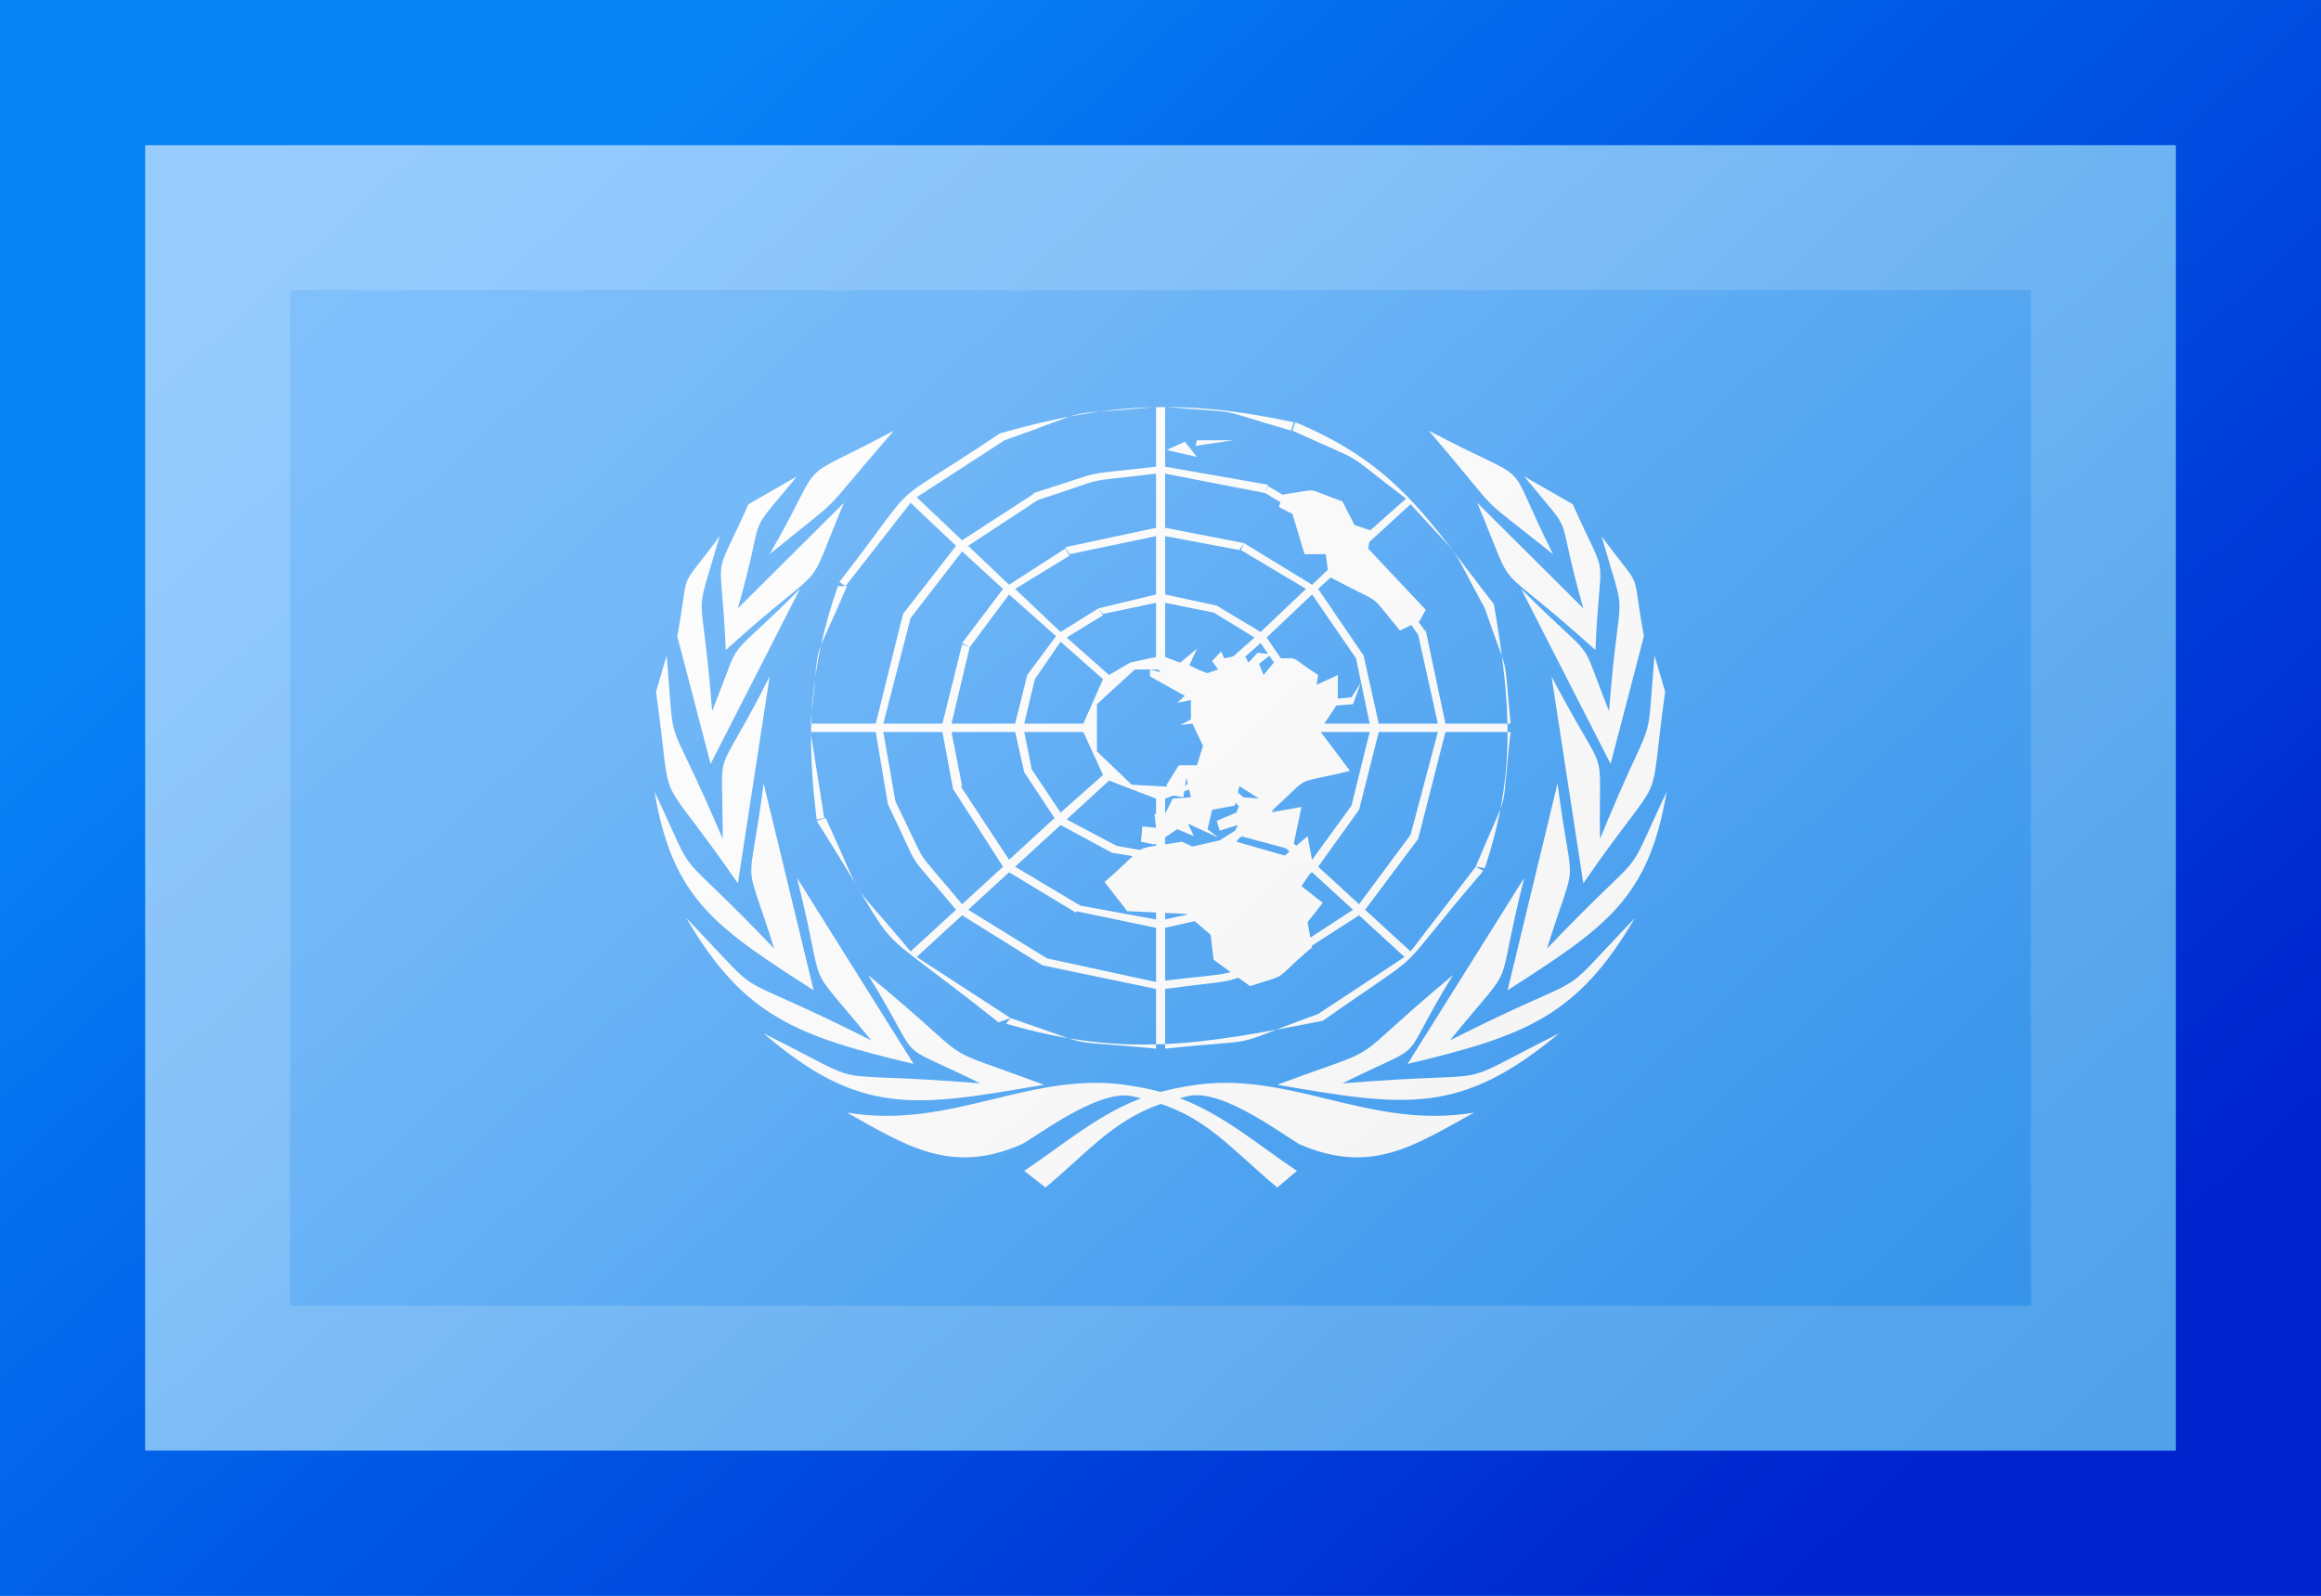
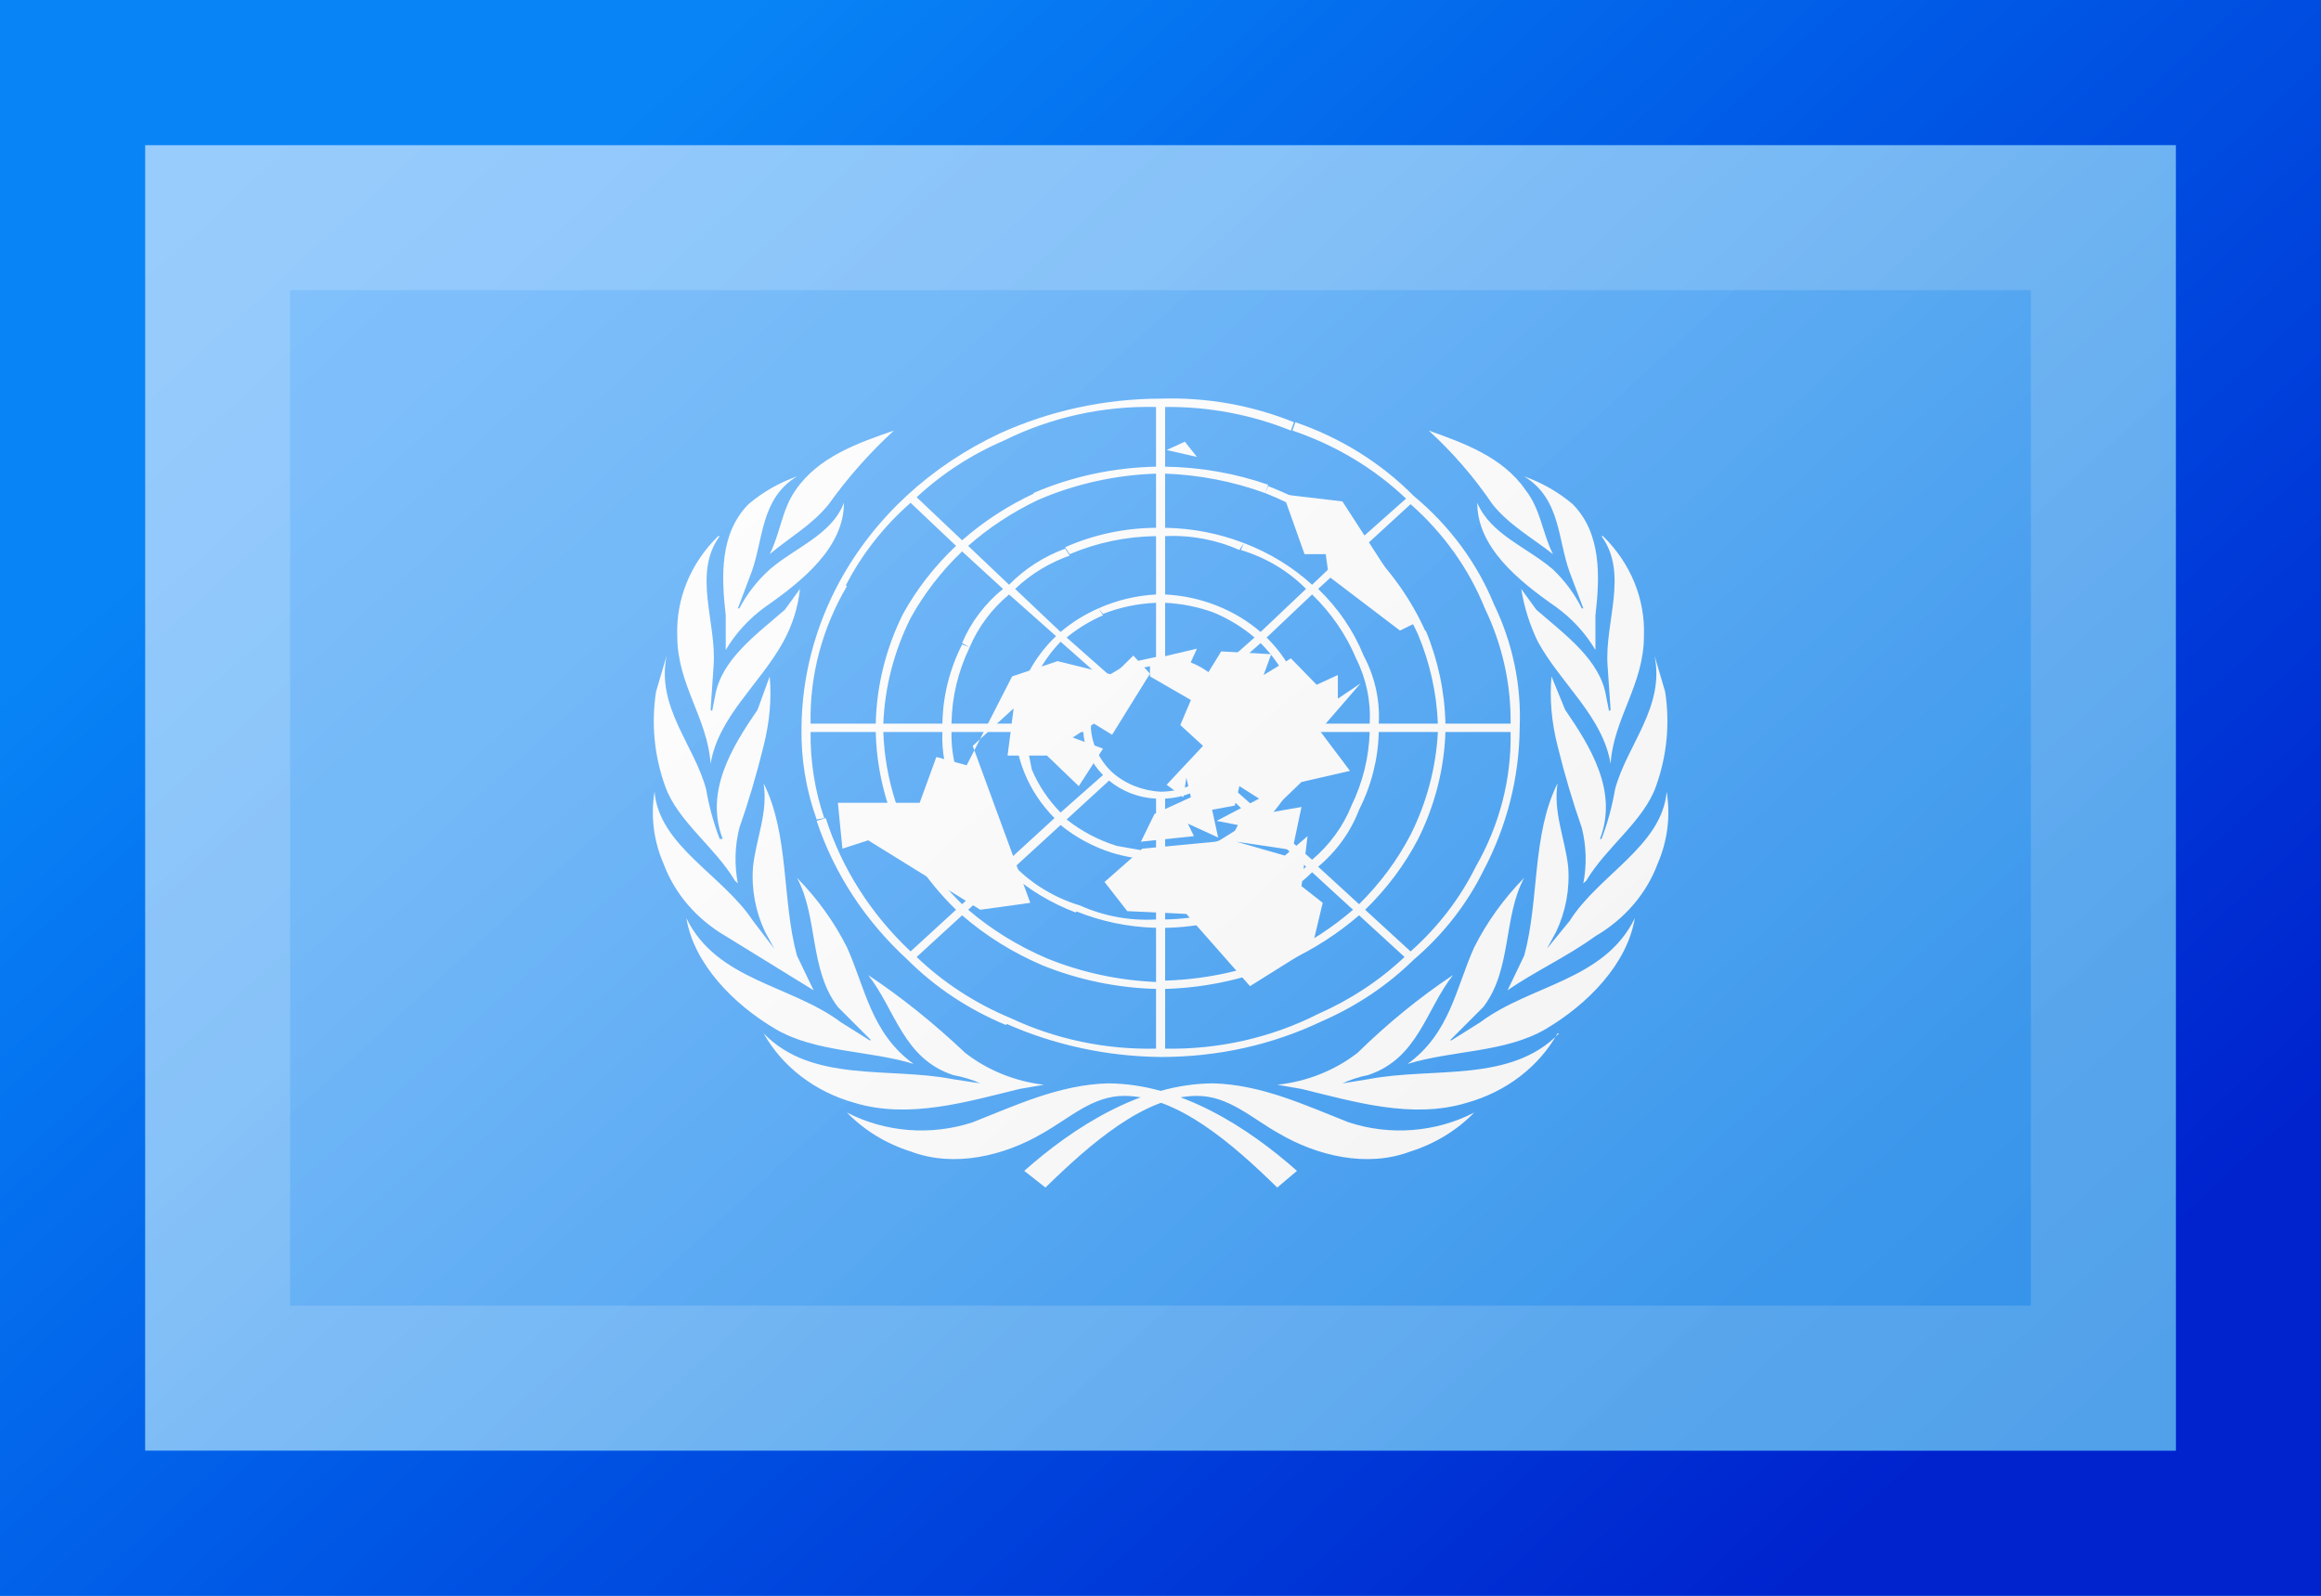
<svg xmlns="http://www.w3.org/2000/svg" xmlns:xlink="http://www.w3.org/1999/xlink" width="16" height="11" viewBox="0 0 16 11">
  <defs>
    <linearGradient id="fun-gloss" gradientUnits="userSpaceOnUse" x1="1.352" y1="1.476" x2="11.384" y2="12.430">
      <stop offset="0.000" stop-color="#fff" stop-opacity="0.400" />
      <stop offset="0.308" stop-color="#fff" stop-opacity="0.314" />
      <stop offset="0.856" stop-color="#fff" stop-opacity="0.061" />
      <stop offset="1.000" stop-color="#fff" stop-opacity="0.021" />
    </linearGradient>
    <linearGradient id="fun-shade" gradientUnits="userSpaceOnUse" x1="2.739" y1="2.991" x2="11.482" y2="12.537">
      <stop offset="0.000" stop-color="#000" stop-opacity="0.000" />
      <stop offset="1.000" stop-color="#000" stop-opacity="0.060" />
    </linearGradient>
    <linearGradient id="fun-edge" x1="2.39" x2="11.08" y1="2.61" y2="12.09" gradientUnits="userSpaceOnUse">
      <stop offset="0" stop-color="#0884f6" />
      <stop offset=".46" stop-color="#0057e5" />
      <stop offset="1" stop-color="#0023ce" />
    </linearGradient>
    <clipPath id="fun-clip">
      <rect width="16" height="11" />
    </clipPath>
  </defs>
  <g clip-path="url(#fun-clip)">
    <g id="fun-art">
      <g transform="scale(1.04447 0.95743)">
        <path fill="#3299f8" fill-rule="evenodd" d="M0 0h15.32v11.49H0z" />
-         <path id="fun-un-a" fill="#fff" d="M8.56 8.43L8.43 8.55C8.07 8.22 7.93 7.99 7.46 7.89C7.23 7.85 6.82 8.2 6.74 8.24C6.28 8.46 5.98 8.25 5.59 8.01C6.29 8.14 6.82 7.69 7.48 7.82C7.95 7.9 8.18 8.15 8.56 8.43M5.04 7.44C5.81 7.86 5.35 7.7 6.47 7.8C5.86 7.47 6.12 7.71 5.73 7.02C6.51 7.72 6.1 7.49 6.89 7.81C6.04 7.97 5.68 8.04 5.04 7.44M4.53 6.61C5.11 7.27 4.73 6.93 5.75 7.49C5.28 6.86 5.47 7.23 5.26 6.32L6.03 7.66C5.26 7.46 4.91 7.32 4.53 6.61M4.32 5.7C4.63 6.42 4.4 6.02 5.11 6.83C4.9 6.1 4.94 6.49 5.04 5.64L5.37 7.13C4.73 6.68 4.44 6.48 4.32 5.7M4.33 4.98L4.4 4.72C4.46 5.49 4.38 5.04 4.77 6.04C4.77 5.29 4.7 5.69 5.08 4.87L4.87 6.36C4.3 5.46 4.45 5.92 4.33 4.98M4.47 4.58C4.56 4.05 4.46 4.29 4.75 3.86C4.57 4.54 4.63 4.13 4.7 5.12C4.92 4.52 4.75 4.82 5.28 4.24L4.69 5.5L4.47 4.58M4.94 3.63L5.26 3.43C4.9 3.91 5.07 3.61 4.87 4.38L5.57 3.62C5.29 4.35 5.51 3.97 4.79 4.68C4.76 3.9 4.69 4.24 4.94 3.63M5.9 3.1C5.35 3.79 5.63 3.5 5.08 3.99C5.48 3.23 5.2 3.51 5.9 3.1" />
-         <path fill="#fff" d="M6.76 8.43L6.9 8.55C7.25 8.23 7.39 8 7.85 7.89C8.08 7.84 8.49 8.19 8.58 8.24C9.05 8.46 9.33 8.25 9.73 8.01C9.03 8.14 8.5 7.69 7.84 7.82C7.37 7.9 7.14 8.15 6.76 8.43M10.29 7.44C9.52 7.86 9.98 7.7 8.86 7.8C9.47 7.47 9.2 7.71 9.59 7.02C8.82 7.72 9.22 7.49 8.43 7.81C9.28 7.97 9.64 8.03 10.29 7.44zM10.79 6.61C10.21 7.27 10.59 6.93 9.57 7.49C10.04 6.86 9.85 7.23 10.06 6.32L9.29 7.66C10.06 7.46 10.41 7.32 10.79 6.61M11 5.7C10.69 6.42 10.92 6.02 10.21 6.83C10.42 6.1 10.38 6.49 10.28 5.64L9.95 7.13C10.59 6.68 10.88 6.48 11 5.7M10.99 4.98L10.92 4.72C10.86 5.48 10.94 5.03 10.56 6.04C10.55 5.29 10.63 5.68 10.24 4.87L10.45 6.36C11.02 5.46 10.87 5.92 10.99 4.98M10.85 4.58C10.76 4.05 10.86 4.29 10.57 3.86C10.75 4.54 10.69 4.13 10.62 5.12C10.4 4.52 10.57 4.82 10.04 4.24L10.63 5.5L10.85 4.58M10.38 3.63L10.06 3.43C10.42 3.91 10.25 3.61 10.45 4.38L9.75 3.62C10.03 4.35 9.81 3.97 10.53 4.68C10.56 3.9 10.63 4.24 10.38 3.63M9.43 3.1C9.97 3.79 9.69 3.5 10.25 3.99C9.9 3.23 10.17 3.53 9.43 3.1M9.79 6.27L9.74 6.24L9.31 6.85L9.01 6.55L9.36 6.04L9.31 6.01L8.97 6.51L8.7 6.24L8.97 5.83L8.92 5.8L8.66 6.19L8.36 5.9L8.55 5.59L8.5 5.57L8.32 5.85L8.04 5.58L8.17 5.27L8.56 5.27L8.5 5.57L8.55 5.59L8.61 5.27L9.04 5.27L8.92 5.8L8.97 5.83L9.1 5.27L9.49 5.27L9.31 6.01L9.36 6.04L9.54 5.27L9.97 5.27C9.9 5.94 9.98 5.61 9.74 6.24L9.8 6.25C10.01 5.56 9.97 5.06 9.86 4.35L9.8 4.38C9.97 4.92 9.92 4.65 9.97 5.21L9.54 5.21L9.41 4.54L9.36 4.57L9.49 5.21L9.1 5.21L9 4.72L8.95 4.74L9.04 5.21L8.62 5.21L8.56 4.91L8.51 4.94L8.56 5.21L8.17 5.21L8.04 4.9L8.32 4.63L8.51 4.93L8.56 4.91L8.36 4.59L8.66 4.28L8.95 4.74L9 4.72L8.7 4.24L8.97 3.97L9.36 4.57L9.41 4.55L9.01 3.93L9.31 3.63C9.69 4.09 9.53 3.84 9.8 4.38L9.86 4.35C9.43 3.75 9.23 3.35 8.55 3.04L8.53 3.1C9.07 3.37 8.82 3.21 9.28 3.59L8.97 3.89L8.37 3.5L8.35 3.55L8.93 3.93L8.66 4.21L8.21 3.91L8.19 3.96L8.62 4.24L8.32 4.55L8.03 4.36L8.01 4.41L8.28 4.59L8 4.86L7.69 4.73L7.69 4.34L8.01 4.41L8.03 4.36L7.69 4.28L7.69 3.86L8.18 3.96L8.21 3.91L7.69 3.8L7.69 3.41L8.35 3.55L8.37 3.49L7.69 3.36L7.69 2.93C8.25 2.98 7.98 2.93 8.52 3.1L8.54 3.04C7.81 2.87 7.31 2.9 6.6 3.12L6.63 3.17C7.28 2.92 6.94 3 7.63 2.93L7.63 3.36C7.08 3.43 7.35 3.37 6.82 3.55L6.85 3.6C7.36 3.42 7.1 3.48 7.63 3.41L7.63 3.8L7.03 3.94L7.06 3.99L7.63 3.86L7.63 4.28L7.25 4.38L7.28 4.42L7.63 4.34L7.63 4.73L7.46 4.77L7.49 4.82L7.82 4.82L8.07 5.06L8.08 5.42L7.81 5.67L7.47 5.65L7.24 5.41L7.24 5.07L7.49 4.82L7.46 4.77L7.32 4.86L7.04 4.59L7.28 4.43L7.25 4.38L7 4.55L6.7 4.24L7.06 4L7.03 3.95L6.66 4.21L6.39 3.93L6.85 3.6L6.83 3.55L6.35 3.89L6.05 3.58L6.63 3.17L6.6 3.12C5.78 3.72 6.13 3.36 5.54 4.19L5.58 4.22L6.01 3.62L6.31 3.93L5.96 4.42L6.01 4.45L6.35 3.97L6.62 4.24L6.35 4.63L6.4 4.66L6.66 4.28L6.97 4.58L6.78 4.86L6.83 4.89L7 4.62L7.28 4.89L7.15 5.21L6.76 5.21L6.83 4.89L6.78 4.86L6.7 5.21L6.28 5.21L6.4 4.66L6.35 4.64L6.22 5.21L5.83 5.21L6.01 4.45L5.96 4.42L5.78 5.21L5.35 5.21C5.42 4.53 5.34 4.86 5.59 4.22L5.53 4.22C5.34 4.82 5.32 5.28 5.39 5.9L5.44 5.89L5.35 5.27L5.78 5.27L5.86 5.79L5.91 5.77L5.83 5.27L6.22 5.27L6.29 5.68L6.35 5.66L6.28 5.27L6.7 5.27L6.76 5.56L6.81 5.54L6.76 5.27L7.15 5.27L7.28 5.58L7 5.85L6.81 5.54L6.76 5.56L6.96 5.89L6.66 6.19L6.34 5.66L6.29 5.68L6.62 6.24L6.35 6.51C6 6.05 6.15 6.3 5.91 5.77L5.86 5.79C6.1 6.33 5.95 6.08 6.31 6.55L6.01 6.85C5.56 6.26 5.74 6.58 5.45 5.89L5.39 5.91C6.03 7.01 5.63 6.53 6.59 7.36L6.67 7.33L6.05 6.89L6.35 6.59L6.88 6.95L6.91 6.9L6.39 6.55L6.66 6.28L7.1 6.57L7.13 6.52L6.7 6.24L7 5.94L7.34 6.14L7.37 6.09L7.04 5.9L7.32 5.62L7.63 5.75L7.63 6.14L7.37 6.09L7.34 6.14L7.63 6.19L7.63 6.62L7.13 6.52L7.1 6.56L7.63 6.68L7.63 7.07L6.91 6.9L6.88 6.95L7.63 7.12L7.63 7.55C6.97 7.48 7.29 7.56 6.67 7.33L6.64 7.37C7.42 7.62 7.93 7.52 8.73 7.35L8.7 7.3C8.05 7.56 8.39 7.47 7.69 7.55L7.69 7.12C8.24 7.04 7.97 7.11 8.5 6.92L8.48 6.87C7.97 7.05 8.23 6.99 7.69 7.06L7.69 6.68L8.3 6.53L8.27 6.48L7.69 6.62L7.69 6.19L8.08 6.1L8.05 6.05L7.69 6.14L7.69 5.75L8 5.62L8.27 5.9L8.05 6.05L8.08 6.1L8.32 5.94L8.62 6.24L8.27 6.48L8.3 6.53L8.66 6.28L8.93 6.55L8.48 6.87L8.5 6.92L8.97 6.59L9.27 6.89L8.7 7.3L8.73 7.35C9.5 6.76 9.13 7.11 9.79 6.27z" />
-         <path fill="#fff" d="M8.3 3.9L8.13 3.74L8.3 3.9zM8.47 3.56L8.44 3.65L8.53 3.7L8.61 3.99L8.75 3.99L8.77 4.15C9.16 4.38 9.01 4.24 9.24 4.54L9.37 4.47L9.41 4.39L9.03 3.95L9.05 3.82L8.94 3.78L8.86 3.61C8.6 3.51 8.73 3.52 8.47 3.56zM7.9 3.29L7.82 3.18L7.7 3.24L7.9 3.29M7.9 3.17L7.89 3.21L8.14 3.17L7.9 3.17zM8.98 4.92L8.92 5.02L8.83 5.03L8.83 4.86L8.69 4.93L8.7 4.86C8.5 4.72 8.59 4.74 8.43 4.74L8.34 4.86L8.31 4.78L8.39 4.71L8.3 4.7L8.24 4.77L8.21 4.71L8.08 4.74L8.06 4.69L8 4.76L8.04 4.82L7.96 4.85L7.85 4.79L7.9 4.67L7.79 4.77L7.59 4.75L7.66 4.84L7.59 4.82L7.59 4.87L7.82 5.01L7.77 5.06L7.86 5.04L7.86 5.18L7.79 5.22L7.87 5.21L7.94 5.37L7.9 5.51L7.78 5.51L7.7 5.65L7.71 5.72L7.81 5.74L7.83 5.6L7.86 5.74L7.74 5.75L7.69 5.86L7.62 5.86L7.63 5.96L7.54 5.95L7.53 6.06L7.62 6.08L7.77 5.97L7.88 6.02L7.84 5.93L8.04 6.03L7.97 5.97L8 5.83L8.15 5.8L8.18 5.66L8.31 5.75L8.2 5.74L8.16 5.85L8.03 5.91L8.05 5.98L8.17 5.94L8.12 6.05L7.94 6.13L7.8 6.06C7.43 6.13 7.61 6.05 7.29 6.35L7.44 6.56L7.83 6.58L7.99 6.73L8.01 6.91L8.25 7.1C8.53 7 8.38 7.08 8.66 6.82L8.63 6.64L8.73 6.5L8.59 6.38L8.67 6.25L8.63 6.02L8.48 6.16L8.16 6.06L8.19 6.02L8.53 6.12L8.59 5.81L8.38 5.85C8.68 5.56 8.5 5.66 8.91 5.55L8.71 5.26L8.82 5.08L8.93 5.07L8.98 4.92" />
+         <path id="fun-un-a" fill="#fff" d="m8.56 8.43-.13.12c-.3-.32-.66-.66-1.01-.66-.21 0-.36.16-.54.27-.25.16-.58.25-.87.13a1 1 0 0 1-.42-.28 1 1 0 0 0 .83.07c.28-.12.57-.27.89-.28.48 0 .93.32 1.25.63m-3.52-.99c.32.36.83.24 1.25.33l.18.03q-.08-.04-.18-.06c-.33-.12-.38-.47-.56-.72q.33.24.64.56a1 1 0 0 0 .52.23l-.16.03c-.34.09-.73.22-1.09.1a1 1 0 0 1-.6-.5m-.51-.83c.2.45.69.48 1.02.75l.19.13h.01l-.22-.24c-.19-.27-.13-.65-.27-.93a2 2 0 0 1 .33.5c.12.29.16.62.44.84-.3-.1-.64-.08-.91-.25-.28-.18-.54-.47-.59-.8m-.21-.91c.03.39.45.6.65.93l.14.2-.06-.12a1 1 0 0 1-.08-.47c.02-.2.1-.39.07-.6.17.37.12.84.22 1.24l.11.25-.58-.39a1 1 0 0 1-.41-.52 1 1 0 0 1-.06-.52m.01-.72.07-.26c-.07.37.18.64.26.96q.03.19.09.36h.02c-.12-.34.06-.66.23-.93l.08-.24q.02.24-.04.5-.07.31-.16.59a1 1 0 0 0-.01.4l-.02-.02c-.13-.24-.38-.43-.46-.68a1.5 1.5 0 0 1-.06-.68m.14-.4a1 1 0 0 1 .27-.72h.01c-.18.27-.02.62-.04.93l-.02.32.01.01.02-.11c.04-.26.27-.44.46-.62l.1-.15q-.02.2-.11.38c-.15.3-.43.54-.48.88-.02-.33-.22-.57-.22-.92m.47-.95a1 1 0 0 1 .32-.2c-.24.16-.22.45-.3.69l-.09.26h.01a1 1 0 0 1 .2-.28c.17-.16.41-.25.49-.48 0 .32-.27.56-.52.75a1 1 0 0 0-.26.31v-.25c-.03-.28-.04-.59.15-.8m.96-.53q-.24.24-.43.53c-.11.15-.26.24-.39.36.07-.15.08-.32.17-.46.15-.24.41-.34.65-.43" />
+         <path fill="#fff" d="m6.76 8.43.14.12c.3-.32.66-.66 1-.66.21 0 .36.16.54.27.25.16.58.25.87.13a1 1 0 0 0 .42-.28 1 1 0 0 1-.83.07c-.28-.12-.57-.27-.89-.28-.48 0-.93.32-1.25.63m3.53-.99c-.32.36-.83.24-1.26.33l-.17.03q.08-.04.17-.06c.33-.12.38-.47.56-.72q-.33.24-.63.56a1 1 0 0 1-.53.23l.16.03c.34.09.73.22 1.09.1a1 1 0 0 0 .6-.5zm.5-.83c-.2.45-.69.48-1.02.75l-.19.13h-.01l.22-.24c.19-.27.13-.65.27-.93a2 2 0 0 0-.33.5c-.12.29-.16.62-.44.84.3-.1.64-.08.91-.25.28-.18.54-.47.59-.8M11 5.7c-.03.39-.45.6-.64.93l-.15.2.06-.12a1 1 0 0 0 .08-.47c-.02-.2-.1-.39-.07-.6-.17.37-.12.84-.22 1.24l-.11.25c.17-.13.39-.24.58-.39a1 1 0 0 0 .41-.52A1 1 0 0 0 11 5.7m-.01-.72-.07-.26c.07.37-.18.64-.26.96q-.03.19-.09.36h-.01c.12-.34-.06-.66-.23-.93l-.09-.24q-.02.24.04.5.07.31.16.59a1 1 0 0 1 .01.4l.02-.02c.13-.24.38-.43.46-.68a1.5 1.5 0 0 0 .06-.68m-.14-.4a1 1 0 0 0-.27-.72h-.01c.18.27.02.62.04.93l.02.32-.01.01-.02-.11c-.04-.26-.27-.44-.46-.62l-.1-.15q.03.2.11.38c.15.3.43.54.48.88.02-.33.22-.57.22-.92m-.47-.95a1 1 0 0 0-.32-.2c.24.16.22.45.3.69l.09.26h-.01a1 1 0 0 0-.19-.28c-.17-.16-.41-.25-.5-.48 0 .32.27.56.52.75a1 1 0 0 1 .26.31v-.25c.03-.28.04-.59-.15-.8m-.95-.53q.24.24.42.53c.11.15.26.24.4.36-.07-.15-.08-.32-.18-.46-.15-.24-.41-.34-.64-.43m.36 3.17-.05-.03a2 2 0 0 1-.43.61l-.3-.3a2 2 0 0 0 .35-.51l-.05-.03a2 2 0 0 1-.34.5l-.27-.27a1 1 0 0 0 .27-.41l-.05-.03a1 1 0 0 1-.26.39l-.3-.29a1 1 0 0 0 .19-.31l-.05-.02a1 1 0 0 1-.18.28l-.28-.27a.5.5 0 0 0 .13-.31h.39a1 1 0 0 1-.06.3l.05.02a1 1 0 0 0 .06-.32h.43a1.4 1.4 0 0 1-.12.53l.05.03a1.4 1.4 0 0 0 .13-.56h.39a2 2 0 0 1-.18.74l.05.03a2 2 0 0 0 .18-.77h.43a2 2 0 0 1-.23.97za2.4 2.4 0 0 0 .24-1.03 2 2 0 0 0-.17-.89l-.06.03a2 2 0 0 1 .17.83h-.43a2 2 0 0 0-.13-.67l-.05.03a2 2 0 0 1 .13.64H9.1a1 1 0 0 0-.1-.49l-.05.02a1 1 0 0 1 .09.47h-.42a1 1 0 0 0-.06-.3l-.05.03.05.27h-.39a.5.5 0 0 0-.13-.31l.28-.27a1 1 0 0 1 .19.3l.05-.02a1 1 0 0 0-.2-.32l.3-.31a1.4 1.4 0 0 1 .29.46L9 4.72a1.4 1.4 0 0 0-.3-.48l.27-.27a2 2 0 0 1 .39.6l.05-.02a2 2 0 0 0-.4-.62l.3-.3a2 2 0 0 1 .49.75l.06-.03a2 2 0 0 0-.53-.78 2 2 0 0 0-.78-.53l-.02.06a2 2 0 0 1 .75.49l-.31.3a2 2 0 0 0-.6-.39l-.02.05a2 2 0 0 1 .58.38l-.27.28a1.4 1.4 0 0 0-.45-.3l-.02.05a1 1 0 0 1 .43.28l-.3.31a1 1 0 0 0-.29-.19l-.02.05a1 1 0 0 1 .27.18L8 4.86a.5.5 0 0 0-.31-.13v-.39a1 1 0 0 1 .32.07l.02-.05a1 1 0 0 0-.34-.08v-.42a1 1 0 0 1 .49.1l.03-.05a1.4 1.4 0 0 0-.52-.11v-.39a2 2 0 0 1 .66.14l.02-.06a2 2 0 0 0-.68-.13v-.43a2 2 0 0 1 .83.17l.02-.06a2 2 0 0 0-.88-.17 2.4 2.4 0 0 0-1.06.25l.03.05a2 2 0 0 1 1-.24v.43a2 2 0 0 0-.81.19l.03.05a2 2 0 0 1 .78-.19v.39a1.4 1.4 0 0 0-.6.14l.03.05a1.4 1.4 0 0 1 .57-.13v.42a1 1 0 0 0-.38.1l.03.04a1 1 0 0 1 .35-.08v.39l-.17.04.03.05.17-.04a.5.5 0 0 1 .32.14.5.5 0 0 1 .13.32.45.45 0 0 1-.45.46.5.5 0 0 1-.32-.14.5.5 0 0 1-.14-.32.5.5 0 0 1 .14-.32l.15-.1-.03-.05-.14.09-.28-.27a1 1 0 0 1 .24-.16l-.03-.05a1 1 0 0 0-.25.17l-.3-.31A1 1 0 0 1 7.06 4l-.03-.05a1 1 0 0 0-.37.26l-.27-.28a2 2 0 0 1 .46-.33l-.02-.05a2 2 0 0 0-.48.34l-.3-.31a2 2 0 0 1 .58-.41l-.03-.05a2.4 2.4 0 0 0-1.06 1.07l.04.03a2 2 0 0 1 .43-.6l.3.31a2 2 0 0 0-.35.49l.05.03a2 2 0 0 1 .34-.48l.27.27a1 1 0 0 0-.27.39l.05.03a1 1 0 0 1 .26-.38l.31.3a1 1 0 0 0-.19.28l.05.03A1 1 0 0 1 7 4.62l.28.27a.5.5 0 0 0-.13.32h-.39a1 1 0 0 1 .07-.32l-.05-.03a1 1 0 0 0-.08.35h-.42a1.4 1.4 0 0 1 .12-.55l-.05-.02a1.4 1.4 0 0 0-.13.57h-.39a2 2 0 0 1 .18-.76l-.05-.03a2 2 0 0 0-.18.79h-.43a2 2 0 0 1 .24-.99l-.05-.03a2.4 2.4 0 0 0-.25 1.05 2 2 0 0 0 .1.66l.05-.01a2 2 0 0 1-.09-.62h.43a2 2 0 0 0 .08.52l.05-.02a2 2 0 0 1-.08-.5h.39a1 1 0 0 0 .07.41l.06-.02a1 1 0 0 1-.07-.39h.42a1 1 0 0 0 .06.29l.05-.02-.05-.27h.39a.5.5 0 0 0 .13.31L7 5.85a1 1 0 0 1-.19-.31l-.05.02a1 1 0 0 0 .2.33l-.3.3a1.4 1.4 0 0 1-.32-.53l-.05.02a1.4 1.4 0 0 0 .33.56l-.27.27a2 2 0 0 1-.44-.74l-.05.02a2 2 0 0 0 .45.76l-.3.3a2.3 2.3 0 0 1-.56-.96l-.06.02a2.4 2.4 0 0 0 .6 1 2 2 0 0 0 .65.47l.03-.05a2 2 0 0 1-.62-.44l.3-.3a2 2 0 0 0 .53.36l.03-.05a2 2 0 0 1-.52-.35l.27-.27a1.4 1.4 0 0 0 .44.29l.03-.05a1 1 0 0 1-.43-.28l.3-.3a1 1 0 0 0 .34.2l.03-.05a1 1 0 0 1-.33-.19l.28-.28a.5.5 0 0 0 .31.13v.39l-.26-.05-.03.05a1 1 0 0 0 .29.05v.43a1 1 0 0 1-.5-.1l-.03.04a1.4 1.4 0 0 0 .53.12v.39a2 2 0 0 1-.72-.17l-.03.05a2 2 0 0 0 .75.17v.43a2 2 0 0 1-.96-.22l-.03.04a2.4 2.4 0 0 0 1.02.24q.57 0 1.07-.26L8.7 7.3a2 2 0 0 1-1.01.25v-.43a2 2 0 0 0 .81-.2l-.02-.05a2 2 0 0 1-.79.19v-.38a1.4 1.4 0 0 0 .61-.15l-.03-.05a1.4 1.4 0 0 1-.58.14v-.43a1 1 0 0 0 .39-.09l-.03-.05a1 1 0 0 1-.36.09v-.39A.5.5 0 0 0 8 5.62l.27.28-.22.15.03.05a1 1 0 0 0 .24-.16l.3.3a1 1 0 0 1-.35.24l.03.05a1 1 0 0 0 .36-.25l.27.27a2 2 0 0 1-.45.32l.02.05a2 2 0 0 0 .47-.33l.3.3a2 2 0 0 1-.57.41l.03.05a2 2 0 0 0 .6-.44 2 2 0 0 0 .46-.64" />
+         <path fill="#fff" d="M7.59 4.85l-.11-.13-.13.14-.37-.1-.3.11-.3.64-.2-.06-.11.33h-.54l.03.33.17-.06.74.5.33-.05-.38-1.13.27-.27-.04.34h.26l.21.22.16-.27-.2-.08.14-.1.12.08z" />
+         <path fill="#fff" d="M8.47 3.56l.14.43h.14l.02.16.47.39.13-.07-.51-.86zm-.57-.27-.08-.11-.12.06.2.05m0-.12h.24zm1.08 1.75-.15.11v-.17l-.14.07-.17-.19-.18.12.05-.15-.33-.02-.09.16-.12-.06.05-.12-.31.08v.12l.27.17-.07.18.15.15-.24.28.11.09.02-.14.03.14-.24.12-.09.2.35-.04-.04-.09.2.1-.04-.2.15-.03.03-.14.13.09-.28.16.14.03-.05.11-.58.06-.25.24.15.21.39.02.42.52.41-.28.07-.32-.14-.12.04-.36-.15.14-.32-.1.37.06.06-.31-.21.04.21-.22.32-.08-.2-.29.27-.34" />
      </g>
    </g>
    <use xlink:href="#fun-art" />
    <use xlink:href="#fun-art" />
    <rect x="1" y="1" width="14" height="9" fill="url(#fun-gloss)" />
    <path d="M1 1h14v9H1zM2 2v7h12V2z" fill="#fff" fill-opacity="0.164" fill-rule="evenodd" />
    <rect x="1" y="1" width="14" height="9" fill="url(#fun-shade)" />
    <path fill="url(#fun-edge)" fill-rule="evenodd" d="M0 0h16v1H0zm16 10v1H0v-1zM1 1v9H0V1zm15 0v9h-1V1z" />
  </g>
</svg>
